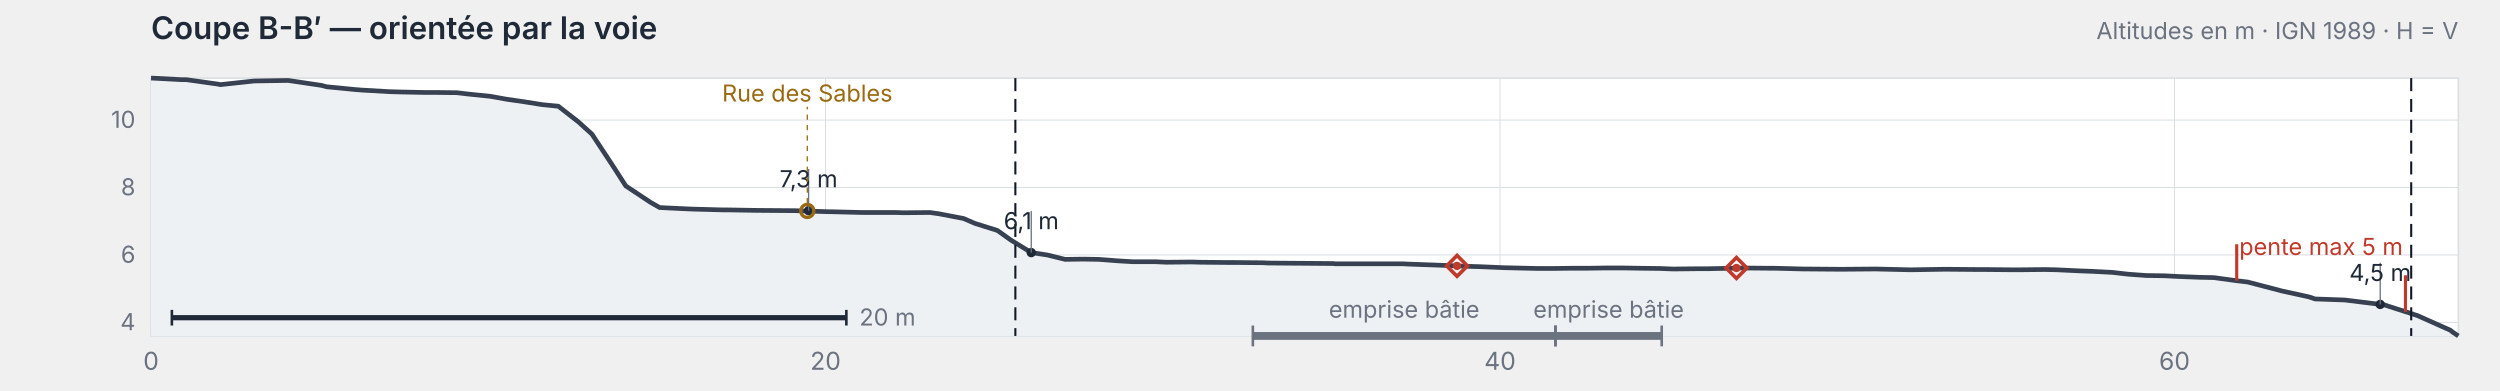
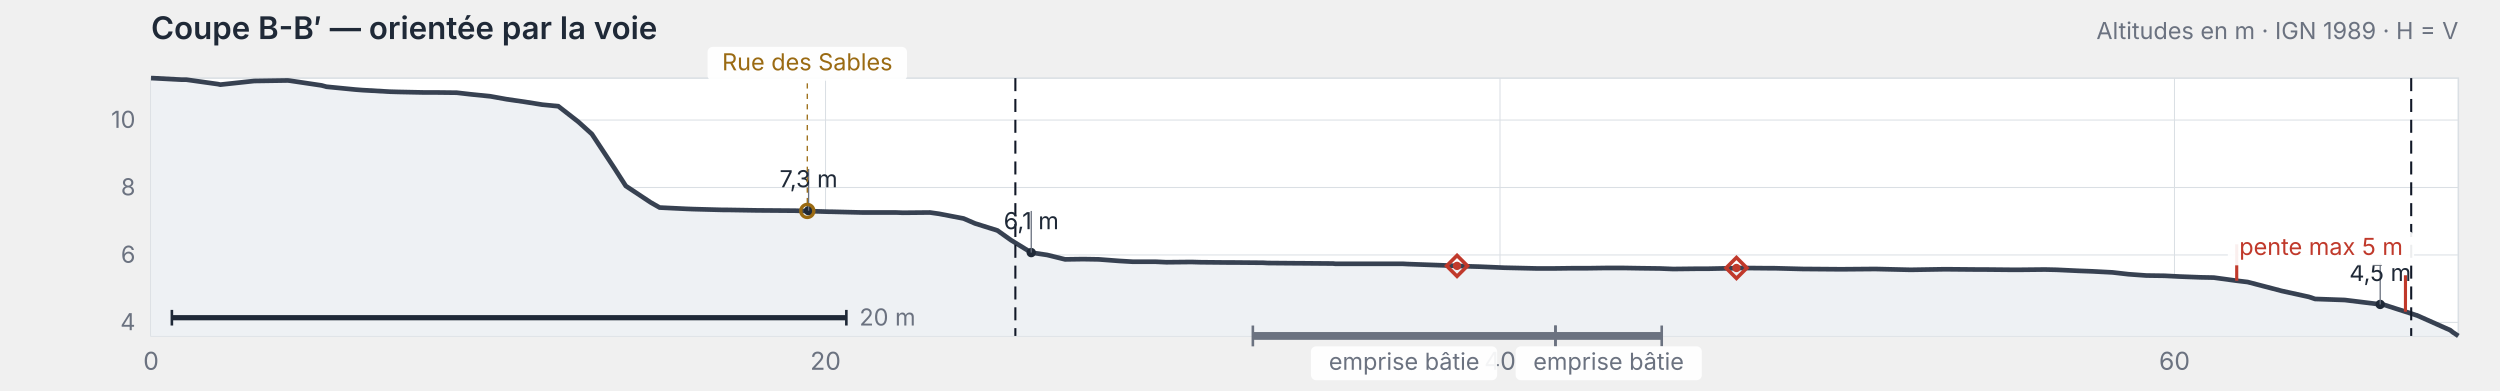
<svg xmlns="http://www.w3.org/2000/svg" viewBox="0 0 960 150" width="960" height="150" role="img" aria-label="Coupe B-B′ — orientée par la voie" font-family="Inter, Helvetica, Arial, sans-serif" data-plot-x0="58.0" data-plot-x1="944.0" style="background:#ffffff">
  <text x="58" y="15" font-size="12" font-weight="600" fill="#1f2937">Coupe B-B′ — orientée par la voie</text>
  <text x="944" y="15" text-anchor="end" font-size="9" fill="#6b7280">Altitudes en m · IGN 1989 · H = V</text>
  <rect x="58.0" y="30" width="886.0" height="99.0" fill="#ffffff" stroke="#dadfe4" stroke-width="0.6" />
  <line x1="58.0" y1="30" x2="58.0" y2="129.0" stroke="#dadfe4" stroke-width="0.4" />
  <text x="58.0" y="142.0" text-anchor="middle" font-size="9.5" fill="#6b7280">0</text>
  <line x1="317.0" y1="30" x2="317.0" y2="129.0" stroke="#dadfe4" stroke-width="0.4" />
  <text x="317.0" y="142.0" text-anchor="middle" font-size="9.5" fill="#6b7280">20</text>
  <line x1="576.0" y1="30" x2="576.0" y2="129.0" stroke="#dadfe4" stroke-width="0.4" />
  <text x="576.0" y="142.0" text-anchor="middle" font-size="9.5" fill="#6b7280">40</text>
  <line x1="835.0" y1="30" x2="835.0" y2="129.0" stroke="#dadfe4" stroke-width="0.4" />
  <text x="835.0" y="142.0" text-anchor="middle" font-size="9.5" fill="#6b7280">60</text>
  <line x1="58.0" y1="123.8" x2="944.0" y2="123.8" stroke="#dadfe4" stroke-width="0.4" />
  <text x="52.0" y="126.8" text-anchor="end" font-size="9" fill="#6b7280">4</text>
  <line x1="58.0" y1="97.9" x2="944.0" y2="97.9" stroke="#dadfe4" stroke-width="0.4" />
  <text x="52.0" y="100.9" text-anchor="end" font-size="9" fill="#6b7280">6</text>
  <line x1="58.0" y1="72.0" x2="944.0" y2="72.0" stroke="#dadfe4" stroke-width="0.4" />
  <text x="52.0" y="75.0" text-anchor="end" font-size="9" fill="#6b7280">8</text>
  <line x1="58.0" y1="46.1" x2="944.0" y2="46.1" stroke="#dadfe4" stroke-width="0.4" />
  <text x="52.0" y="49.1" text-anchor="end" font-size="9" fill="#6b7280">10</text>
  <polygon points="58.0,30.0 58.6,30.0 69.9,30.6 71.6,30.6 83.7,32.3 84.6,32.5 97.6,31.1 97.6,31.1 97.6,31.1 110.5,30.9 111.4,31.0 123.5,32.8 125.3,33.3 136.5,34.4 139.1,34.6 149.5,35.2 152.9,35.3 162.5,35.5 166.8,35.5 175.4,35.6 180.6,36.2 188.4,37.0 194.5,38.1 201.4,39.1 208.3,40.2 214.4,40.8 222.1,46.8 227.3,51.5 236.0,64.7 240.3,71.4 249.8,77.7 253.3,79.7 263.7,80.2 266.3,80.3 277.5,80.6 279.2,80.6 291.4,80.8 292.2,80.8 304.8,80.9 305.2,80.9 305.2,80.9 318.2,81.3 319.0,81.3 331.1,81.6 332.9,81.6 344.1,81.6 346.7,81.7 357.1,81.6 360.6,82.1 370.0,83.9 374.4,85.8 383.0,88.5 388.2,92.2 396.0,97.0 402.1,97.9 409.0,99.6 415.9,99.5 421.9,99.6 429.8,100.2 434.9,100.5 443.6,100.5 447.9,100.7 457.5,100.6 460.9,100.7 471.3,100.8 473.8,100.8 485.1,100.9 486.8,101.0 499.0,101.1 499.8,101.1 511.9,101.2 512.8,101.3 512.8,101.3 525.7,101.3 526.7,101.3 538.7,101.3 540.5,101.4 551.7,101.8 554.4,101.9 564.7,102.3 568.2,102.4 577.6,102.8 582.0,102.9 590.6,103.1 595.9,103.1 603.6,103.0 609.7,103.0 616.6,102.9 623.6,102.9 629.5,103.0 637.4,103.1 642.5,103.3 651.2,103.2 655.5,103.2 665.1,103.0 668.5,102.9 678.9,103.0 681.4,103.0 692.8,103.3 694.4,103.3 706.6,103.4 707.4,103.4 719.1,103.3 720.4,103.3 720.5,103.3 733.3,103.6 734.3,103.6 746.3,103.4 748.1,103.4 759.3,103.5 762.0,103.5 772.3,103.6 775.8,103.6 785.2,103.5 789.7,103.6 798.2,104.0 803.5,104.2 811.2,104.6 817.3,105.3 824.2,105.8 831.2,105.9 837.1,106.2 845.0,106.5 850.1,106.6 858.9,107.8 863.1,108.3 872.7,110.8 876.1,111.7 886.6,114.0 889.0,114.8 900.4,115.2 902.0,115.4 914.2,116.9 915.0,116.9 926.2,120.5 928.0,121.1 928.1,121.1 940.9,126.8 941.9,127.6 944.0,129.0 944.0,129.0 58.0,129.0" fill="#eef1f4" stroke="none" />
  <polyline points="58.0,30.0 58.6,30.0 69.9,30.6 71.6,30.6 83.7,32.3 84.6,32.5 97.6,31.1 97.6,31.1 97.6,31.1 110.5,30.9 111.4,31.0 123.5,32.8 125.3,33.3 136.5,34.4 139.1,34.6 149.5,35.2 152.9,35.3 162.5,35.5 166.8,35.5 175.4,35.6 180.6,36.2 188.4,37.0 194.5,38.1 201.4,39.1 208.3,40.2 214.4,40.8 222.1,46.8 227.3,51.5 236.0,64.7 240.3,71.4 249.8,77.7 253.3,79.7 263.7,80.2 266.3,80.3 277.5,80.6 279.2,80.6 291.4,80.8 292.2,80.8 304.8,80.9 305.2,80.9 305.2,80.9 318.2,81.3 319.0,81.3 331.1,81.6 332.9,81.6 344.1,81.6 346.7,81.7 357.1,81.6 360.6,82.1 370.0,83.9 374.4,85.8 383.0,88.5 388.2,92.2 396.0,97.0 402.1,97.9 409.0,99.6 415.9,99.5 421.9,99.6 429.8,100.2 434.9,100.5 443.6,100.5 447.9,100.7 457.5,100.6 460.9,100.7 471.3,100.8 473.8,100.8 485.1,100.9 486.8,101.0 499.0,101.1 499.8,101.1 511.9,101.2 512.8,101.3 512.8,101.3 525.7,101.3 526.7,101.3 538.7,101.3 540.5,101.4 551.7,101.8 554.4,101.9 564.7,102.3 568.2,102.4 577.6,102.8 582.0,102.9 590.6,103.1 595.9,103.1 603.6,103.0 609.7,103.0 616.6,102.9 623.6,102.9 629.5,103.0 637.4,103.1 642.5,103.3 651.2,103.2 655.5,103.2 665.1,103.0 668.5,102.9 678.9,103.0 681.4,103.0 692.8,103.3 694.4,103.3 706.6,103.4 707.4,103.4 719.1,103.3 720.4,103.3 720.5,103.3 733.3,103.6 734.3,103.6 746.3,103.4 748.1,103.4 759.3,103.5 762.0,103.5 772.3,103.6 775.8,103.6 785.2,103.5 789.7,103.6 798.2,104.0 803.5,104.2 811.2,104.6 817.3,105.3 824.2,105.8 831.2,105.9 837.1,106.2 845.0,106.5 850.1,106.6 858.9,107.8 863.1,108.3 872.7,110.8 876.1,111.7 886.6,114.0 889.0,114.8 900.4,115.2 902.0,115.4 914.2,116.9 915.0,116.9 926.2,120.5 928.0,121.1 928.1,121.1 940.9,126.8 941.9,127.6 944.0,129.0" fill="none" stroke="#374151" stroke-width="1.8" />
  <line x1="481.1" y1="129.0" x2="597.3" y2="129.0" stroke="#6b7280" stroke-width="3" />
  <line x1="481.1" y1="125.0" x2="481.1" y2="133.0" stroke="#6b7280" stroke-width="1" />
  <line x1="597.3" y1="125.0" x2="597.3" y2="133.0" stroke="#6b7280" stroke-width="1" />
-   <text x="539.2" y="122.0" text-anchor="middle" font-size="9" fill="#6b7280">emprise bâtie</text>
  <path d="M559.5,98.1 l4,4 l-4,4 l-4,-4 z" fill="none" stroke="#c0392b" stroke-width="1.4" />
  <circle cx="559.5" cy="102.1" r="1.6" fill="#c0392b" />
  <line x1="597.3" y1="129.0" x2="638.1" y2="129.0" stroke="#6b7280" stroke-width="3" />
  <line x1="597.3" y1="125.0" x2="597.3" y2="133.0" stroke="#6b7280" stroke-width="1" />
  <line x1="638.1" y1="125.0" x2="638.1" y2="133.0" stroke="#6b7280" stroke-width="1" />
-   <text x="617.7" y="122.0" text-anchor="middle" font-size="9" fill="#6b7280">emprise bâtie</text>
  <path d="M666.8,98.9 l4,4 l-4,4 l-4,-4 z" fill="none" stroke="#c0392b" stroke-width="1.4" />
  <circle cx="666.8" cy="102.9" r="1.6" fill="#c0392b" />
  <line x1="389.9" y1="30" x2="389.9" y2="129.0" stroke="#111827" stroke-width="0.8" stroke-dasharray="5 3" />
  <line x1="925.9" y1="30" x2="925.9" y2="129.0" stroke="#111827" stroke-width="0.8" stroke-dasharray="5 3" />
  <line x1="858.9" y1="107.8" x2="858.9" y2="93.8" stroke="#c0392b" stroke-width="1.2" />
  <line x1="923.7" y1="119.7" x2="923.7" y2="105.7" stroke="#c0392b" stroke-width="1.2" />
-   <text x="891.3" y="97.9" text-anchor="middle" font-size="9" fill="#c0392b">pente max 5 m</text>
  <circle cx="310.5" cy="80.9" r="1.8" fill="#1f2937" />
  <line x1="310.5" y1="80.9" x2="310.5" y2="64.9" stroke="#6b7280" stroke-width="0.5" />
  <text x="310.5" y="71.9" text-anchor="middle" font-size="9" fill="#1f2937">7,3 m</text>
  <circle cx="396.0" cy="97.0" r="1.8" fill="#1f2937" />
  <line x1="396.0" y1="97.0" x2="396.0" y2="81.0" stroke="#6b7280" stroke-width="0.5" />
  <text x="396.0" y="88.0" text-anchor="middle" font-size="9" fill="#1f2937">6,1 m</text>
  <circle cx="914.0" cy="116.9" r="1.8" fill="#1f2937" />
  <line x1="914.0" y1="116.9" x2="914.0" y2="100.9" stroke="#6b7280" stroke-width="0.5" />
  <text x="914.0" y="107.9" text-anchor="middle" font-size="9" fill="#1f2937">4,5 m</text>
  <circle cx="310.0" cy="81.0" r="2.5" fill="none" stroke="#9a6a12" stroke-width="1.3" />
-   <line x1="310.0" y1="78.0" x2="310.0" y2="41.0" stroke="#9a6a12" stroke-width="0.5" stroke-dasharray="2 2" />
-   <text x="310.0" y="39.0" text-anchor="middle" font-size="9" fill="#9a6a12">Rue des Sables</text>
+   <line x1="310.0" y1="78.0" x2="310.0" y2="30.0" stroke="#9a6a12" stroke-width="0.5" stroke-dasharray="2 2" />
  <line x1="66.0" y1="122.0" x2="325.0" y2="122.0" stroke="#1f2937" stroke-width="2" />
  <line x1="66.0" y1="119.0" x2="66.0" y2="125.0" stroke="#1f2937" stroke-width="1" />
  <line x1="325.0" y1="119.0" x2="325.0" y2="125.0" stroke="#1f2937" stroke-width="1" />
  <text x="330.0" y="125.0" font-size="9" fill="#6b7280">20 m</text>
+   <rect x="503.4" y="133.0" width="71.5" height="13.0" rx="2" fill="#ffffff" opacity="0.92" />
+   <text x="539.2" y="142.0" text-anchor="middle" font-size="9" fill="#6b7280">emprise bâtie</text>
+   <rect x="582.0" y="133.0" width="71.5" height="13.0" rx="2" fill="#ffffff" opacity="0.92" />
+   <text x="617.7" y="142.0" text-anchor="middle" font-size="9" fill="#6b7280">emprise bâtie</text>
+   <rect x="855.5" y="88.9" width="71.5" height="13.0" rx="2" fill="#ffffff" opacity="0.92" />
+   <text x="891.3" y="97.9" text-anchor="middle" font-size="9" fill="#c0392b">pente max 5 m</text>
+   <rect x="271.7" y="18.0" width="76.6" height="13.0" rx="2" fill="#ffffff" opacity="0.92" />
+   <text x="310.0" y="27.0" text-anchor="middle" font-size="9" fill="#9a6a12">Rue des Sables</text>
</svg>
